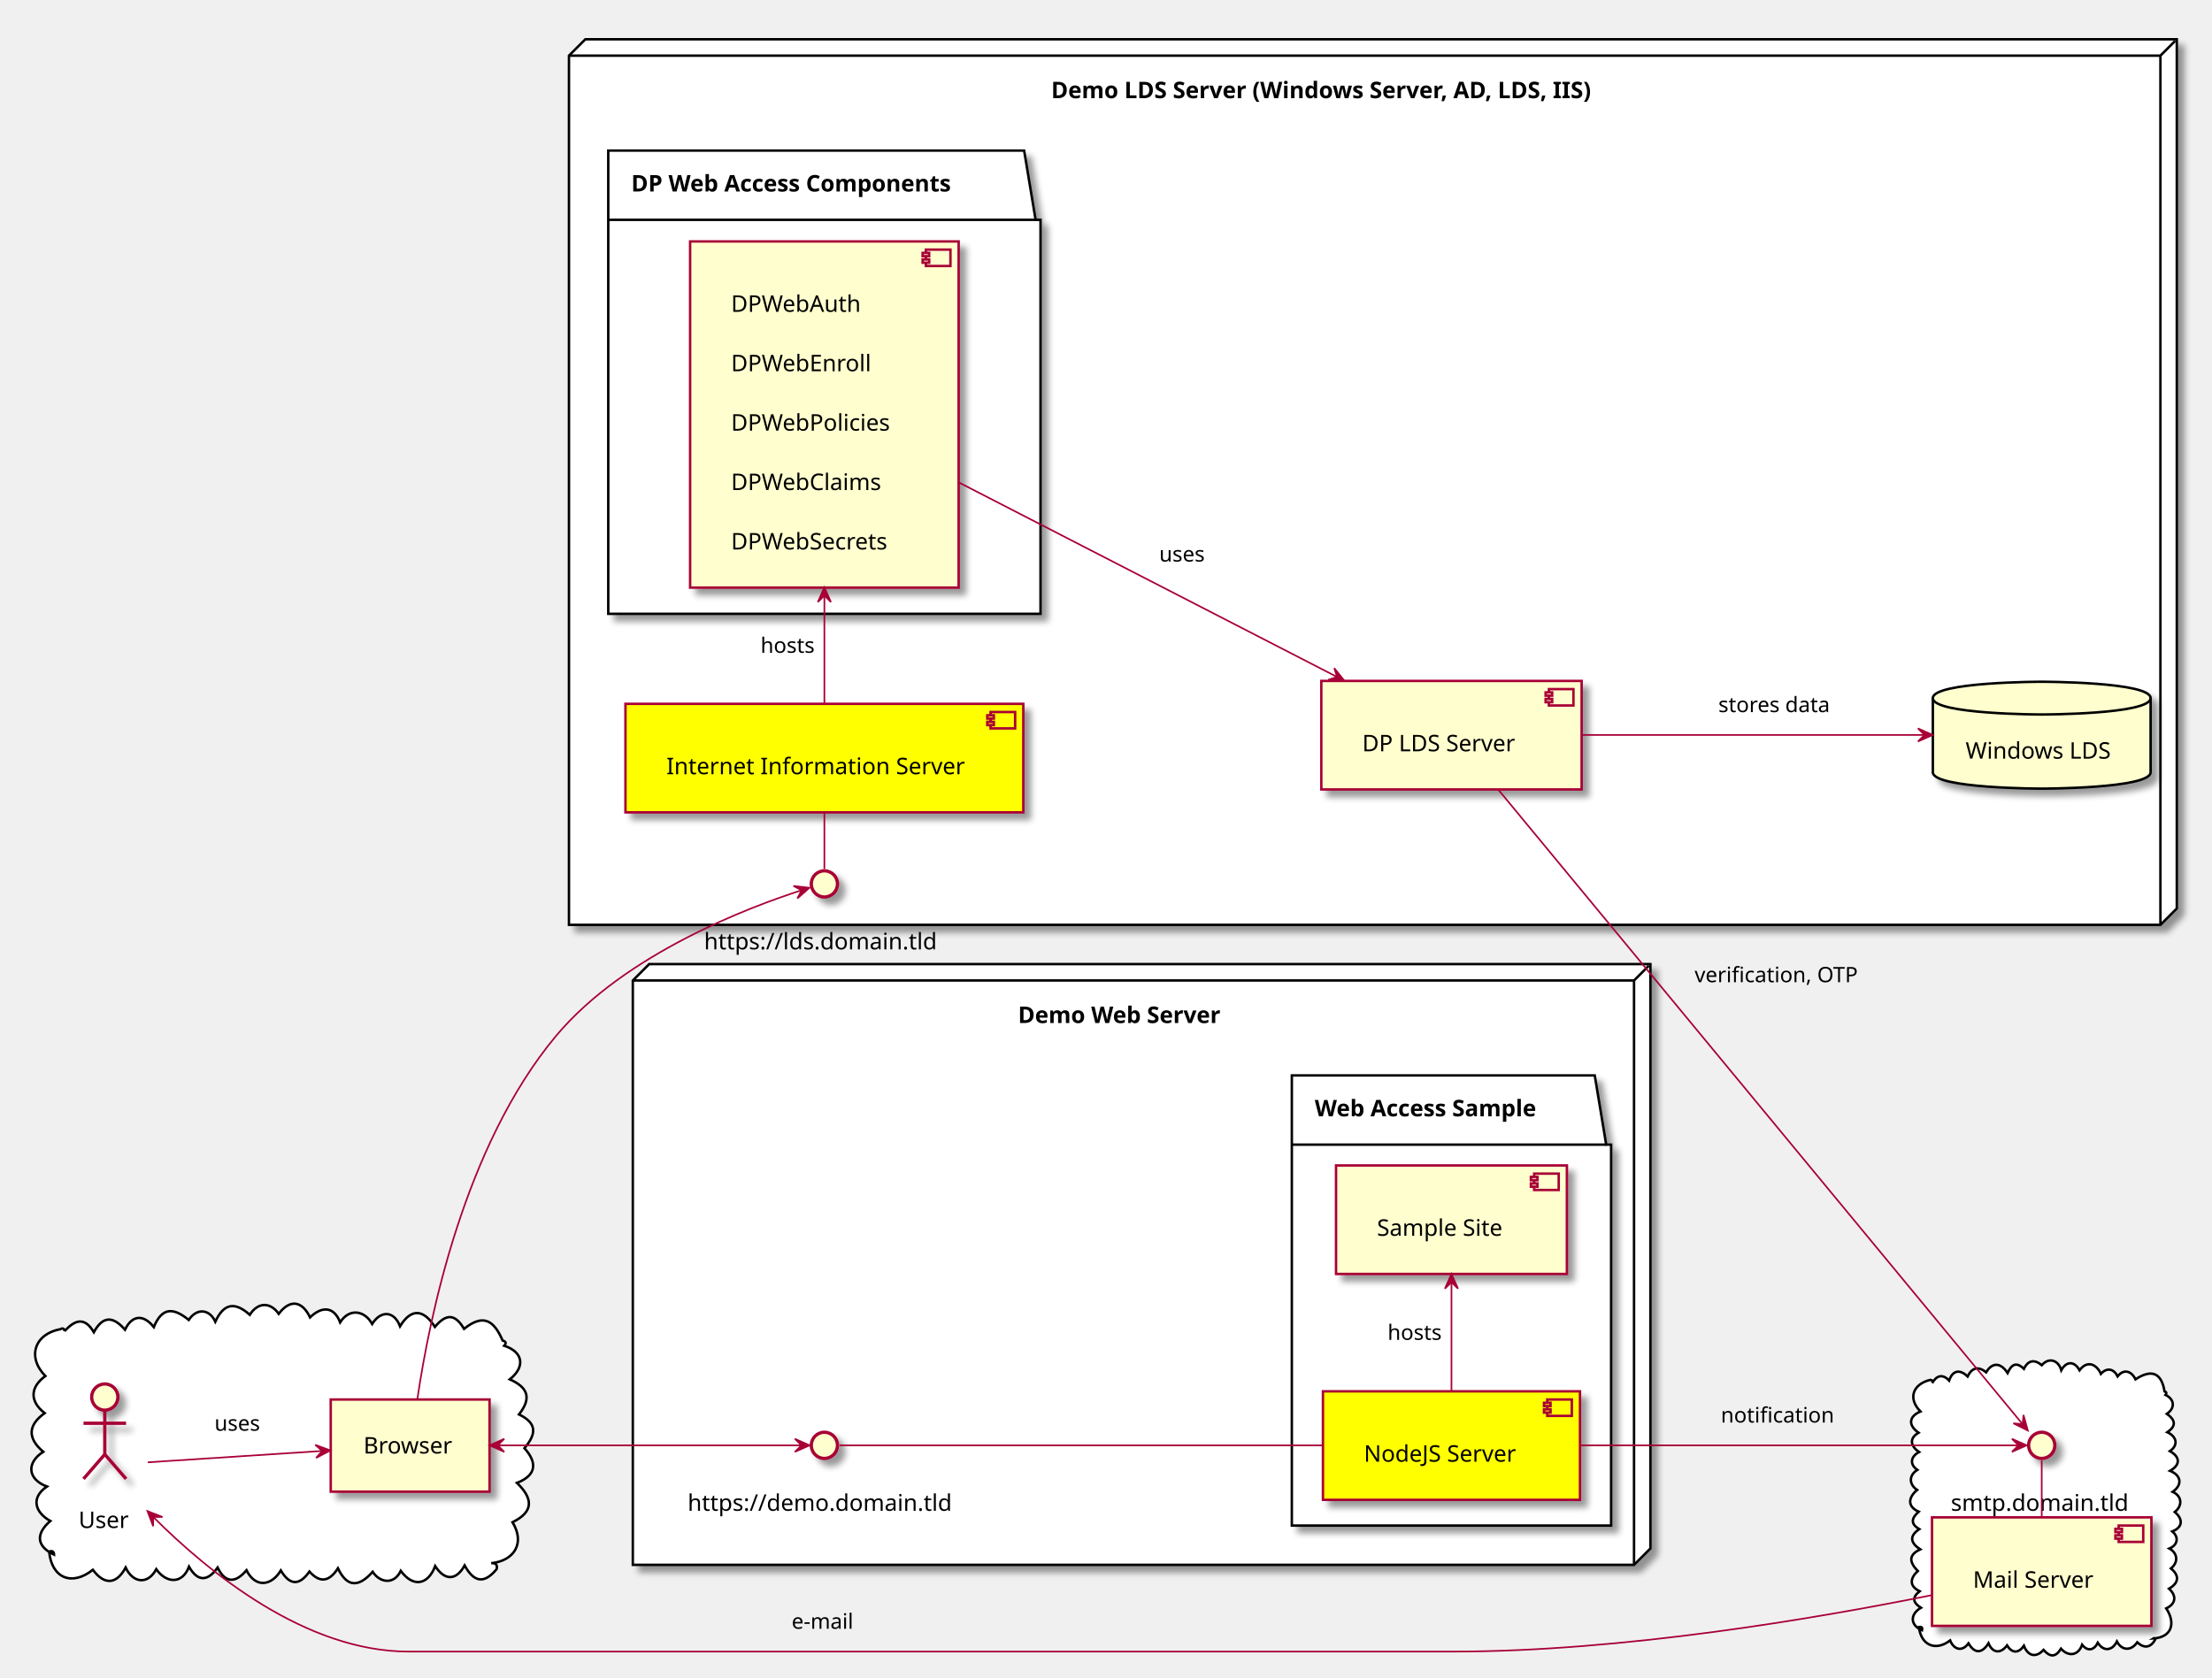
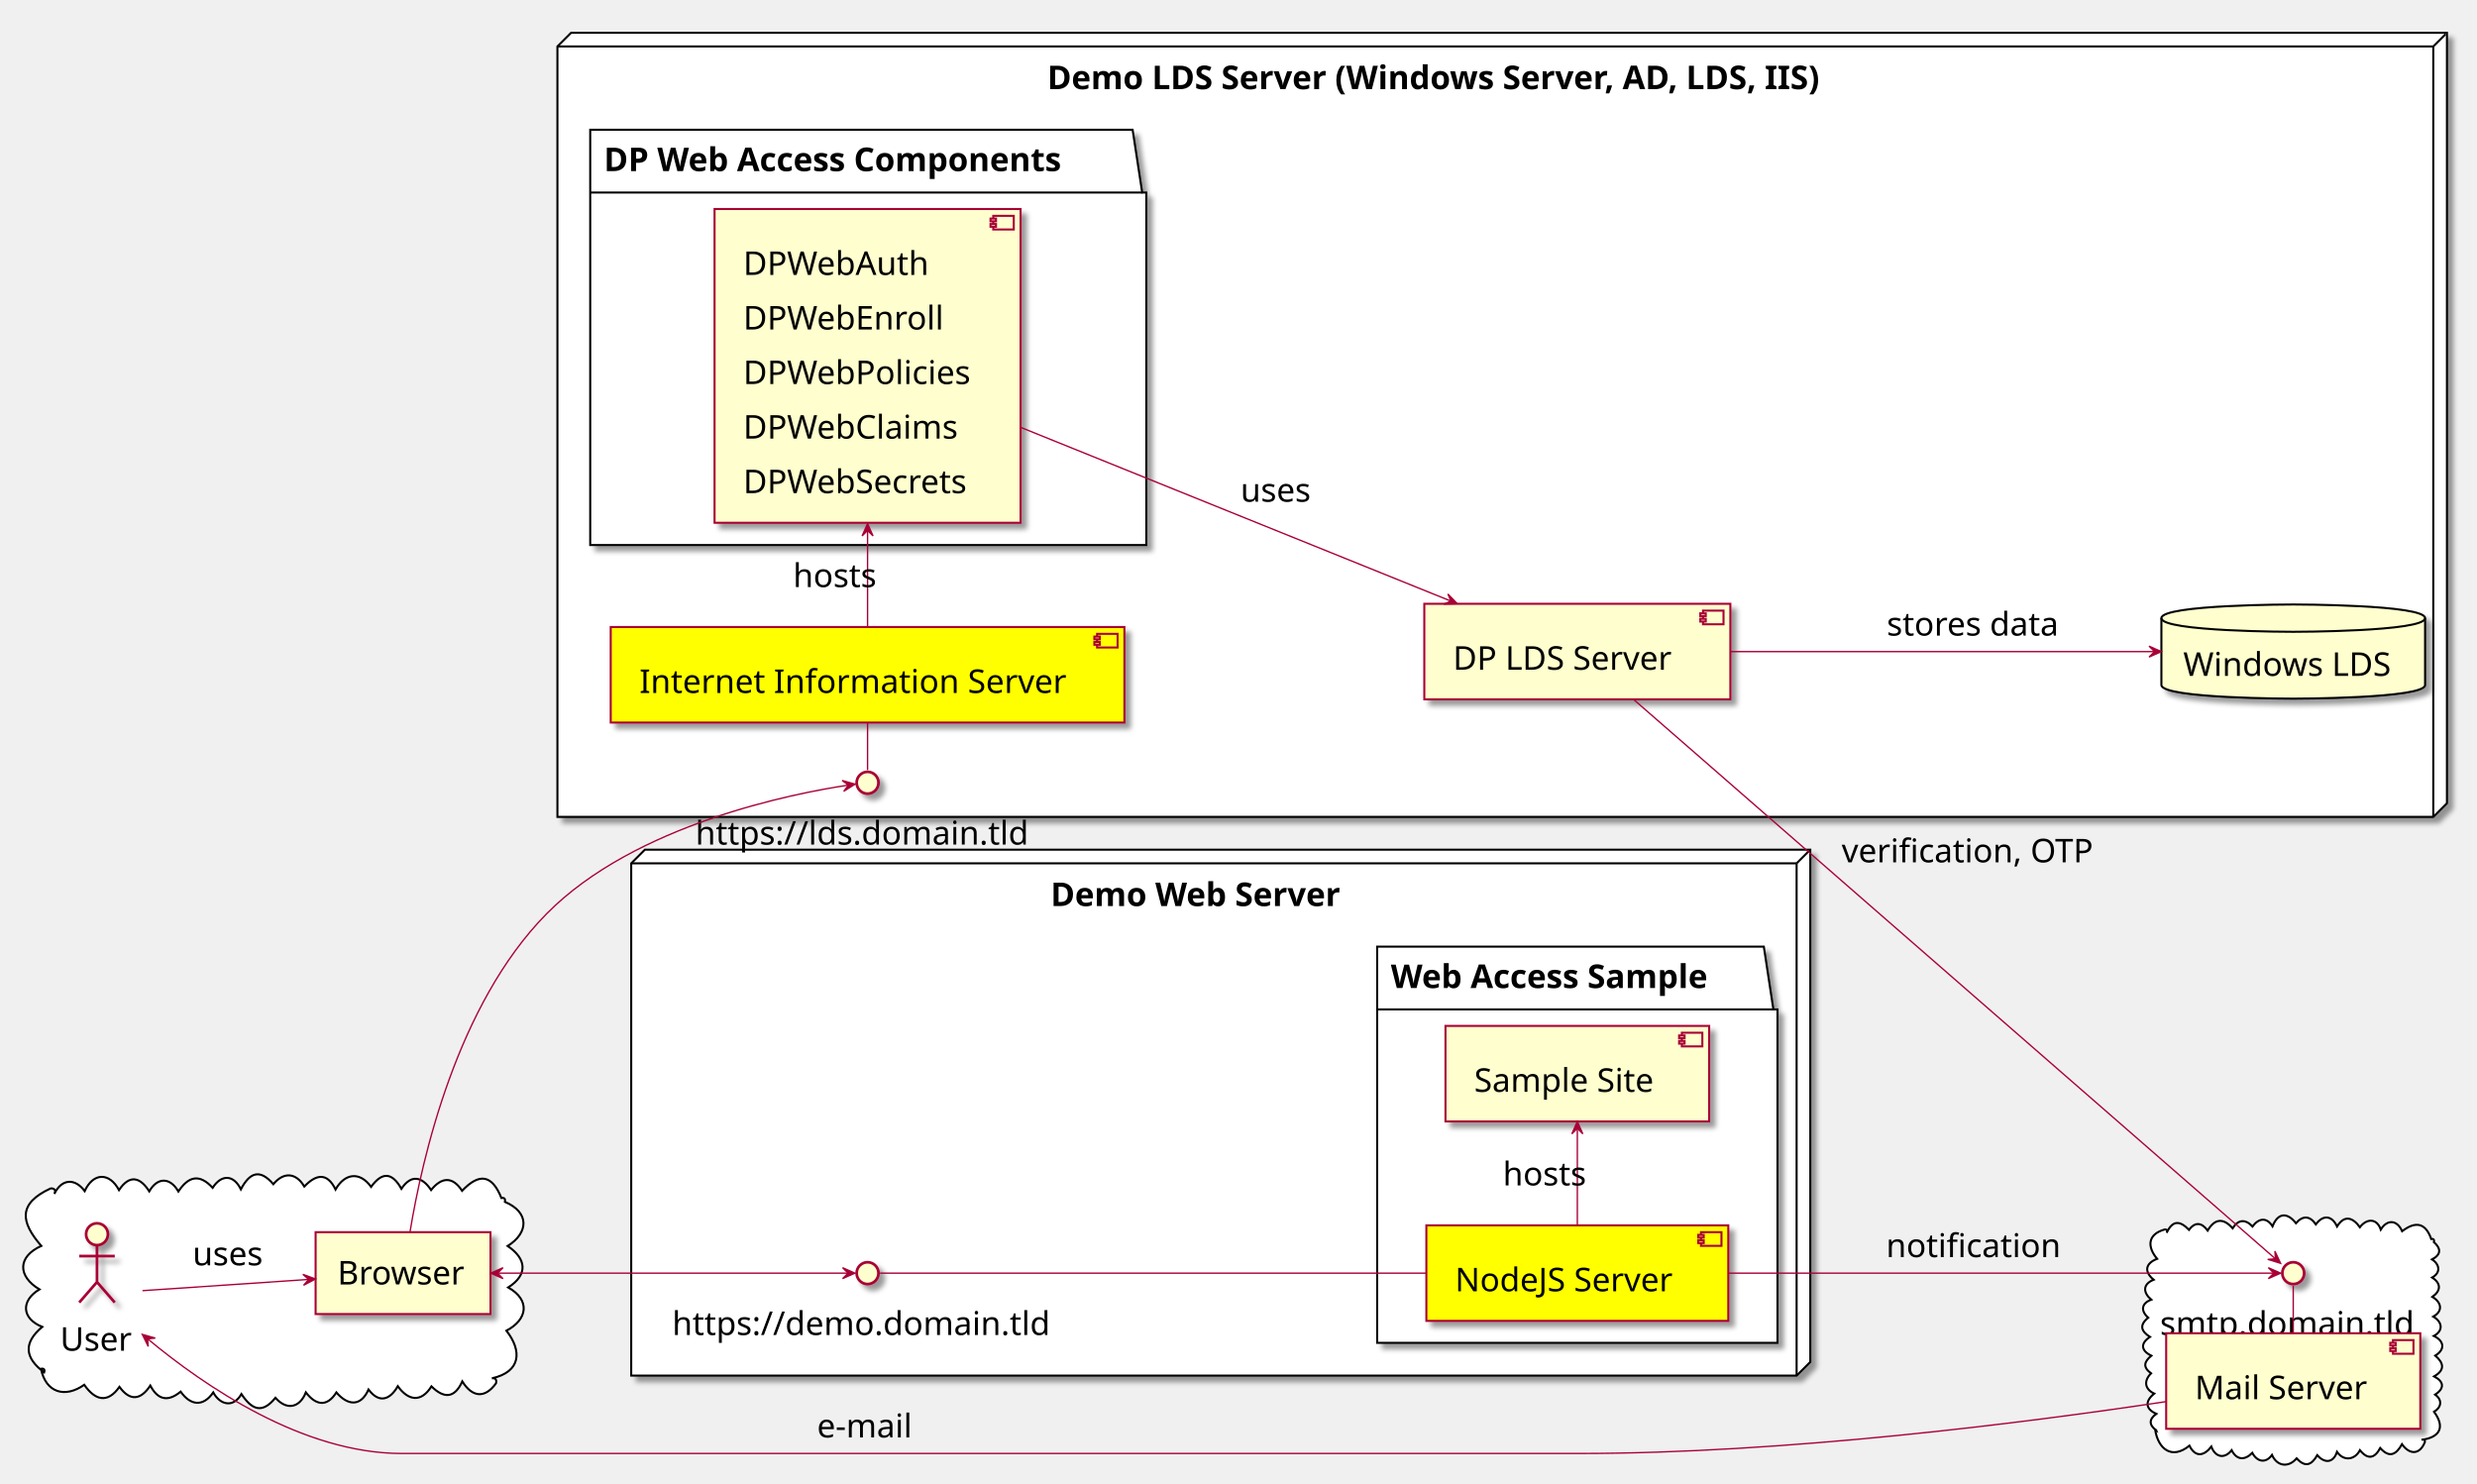
- <svg xmlns="http://www.w3.org/2000/svg" contentScriptType="application/ecmascript" contentStyleType="text/css" height="1025px" preserveAspectRatio="none" style="width:1351px;height:1025px;" version="1.1" viewBox="0 0 1351 1025" width="1351px" zoomAndPan="magnify">
+ <svg xmlns="http://www.w3.org/2000/svg" contentScriptType="application/ecmascript" contentStyleType="text/css" height="1086px" preserveAspectRatio="none" style="width:1813px;height:1086px;" version="1.1" viewBox="0 0 1813 1086" width="1813px" zoomAndPan="magnify">
  <defs>
-     <filter height="300%" id="fm0pg1icqfl4s" width="300%" x="-1" y="-1">
+     <filter height="300%" id="f1f13z0dp17g53" width="300%" x="-1" y="-1">
      <feGaussianBlur result="blurOut" stdDeviation="2.0" />
      <feColorMatrix in="blurOut" result="blurOut2" type="matrix" values="0 0 0 0 0 0 0 0 0 0 0 0 0 0 0 0 0 0 .4 0" />
      <feOffset dx="4.0" dy="4.0" in="blurOut2" result="blurOut3" />
      <feBlend in="SourceGraphic" in2="blurOut3" mode="normal" />
    </filter>
  </defs>
  <g>
-     <path d="M39.441,813.281 C45.685,806.327 51.641,804.255 57.312,813.898 C62.945,803.553 69.226,804.168 76.343,812.377 C80.816,803.004 87.87,803.074 93.922,810.748 C99.111,798.308 106.031,798.88 115.29,806.386 C119.999,799.203 127.804,799.405 131.501,807.462 C136.693,796.185 143.468,795.084 152.549,803.253 C157.362,795.65 164.901,795.1 170.229,802.651 C177.234,793.42 184.566,794.771 189.368,804.836 C196.125,798.238 203.756,797.589 207.741,807.856 C213.292,799.094 222.609,800.446 227.304,808.833 C232.487,800.533 240.648,800.633 244.323,810.265 C251.426,798.71 258.918,800.148 265.624,810.648 C272.41,802.537 277.821,802.391 283.426,811.845 C295.289,802.289 301.741,806.794 307,819 C309.02,819.473 309.358,820.628 307.971,822.151 C319.896,826.117 320.726,835.216 311.354,842.69 C322.544,847.647 324.804,854.162 316.971,864.108 C328.359,869.637 327.509,876.205 320.31,884.741 C328.345,893.657 327.637,901.325 315.742,905.946 C325.27,915.173 326.535,923.355 313.023,929.974 C320.879,942.798 314.041,953.57 300,955 C302.589,954.755 304.026,955.889 303.327,958.645 C295.501,968.075 289.338,966.452 283.779,956.374 C278.49,965.938 271.511,965.613 265.796,956.791 C261.316,968.461 252.274,969.904 244.778,959.688 C240.703,968.234 232.167,967.155 227.594,960.241 C219.6,969.33 212.244,970.462 206.397,958.118 C201.371,965.908 195.765,967.665 188.984,960.11 C182.799,968.888 177.01,968.625 171.51,959.444 C165.816,968.875 156.1,970.352 150.541,959.307 C144.074,966.982 137.737,967.625 132.904,957.673 C126.969,966.067 120.847,966.643 115.452,957.147 C111.11,968.353 101.278,967.012 95.444,958.675 C90.094,968.578 81.05,966.921 76.74,957.66 C71.067,968.127 63.759,968.486 56.717,959.035 C44.079,969.094 31.702,964.419 30,948 C31.627,947.061 33.073,947.955 33.033,949.81 C21.809,944.453 22.018,936.782 30.74,929.206 C21.585,924.14 18.389,915.128 28.682,908.16 C16.849,903.752 15.91,893.689 26.438,886.918 C16.762,878.759 16.907,870.754 27.288,863.317 C18.053,856.127 18.275,847.517 27.703,840.669 C16.253,828.927 21.192,814.902 37,812 C38.29,811.183 39.387,811.741 39.441,813.281 " fill="#FFFFFF" style="stroke: #000000; stroke-width: 1.5;" />
-     <polygon fill="#FFFFFF" filter="url(#fm0pg1icqfl4s)" points="347.5,34,357.5,24,1329.5,24,1329.5,555,1319.5,565,347.5,565,347.5,34" style="stroke: #000000; stroke-width: 1.5;" />
-     <line style="stroke: #000000; stroke-width: 1.5;" x1="1319.5" x2="1328.5" y1="34" y2="25" />
-     <line style="stroke: #000000; stroke-width: 1.5;" x1="347.5" x2="1319.5" y1="34" y2="34" />
-     <line style="stroke: #000000; stroke-width: 1.5;" x1="1319.5" x2="1319.5" y1="34" y2="565" />
-     <text fill="#000000" font-family="sans-serif" font-size="14" font-weight="bold" lengthAdjust="spacingAndGlyphs" textLength="385" x="642" y="59.995">Demo LDS Server (Windows Server, AD, LDS, IIS)</text>
-     <polygon fill="#FFFFFF" filter="url(#fm0pg1icqfl4s)" points="371.5,92,625.5,92,632.5,134.297,635.5,134.297,635.5,375,371.5,375,371.5,92" style="stroke: #000000; stroke-width: 1.5;" />
-     <line style="stroke: #000000; stroke-width: 1.5;" x1="371.5" x2="632.5" y1="134.297" y2="134.297" />
-     <text fill="#000000" font-family="sans-serif" font-size="14" font-weight="bold" lengthAdjust="spacingAndGlyphs" textLength="228" x="385.5" y="116.995">DP Web Access Components</text>
-     <polygon fill="#FFFFFF" filter="url(#fm0pg1icqfl4s)" points="386.5,599,396.5,589,1008,589,1008,946,998,956,386.5,956,386.5,599" style="stroke: #000000; stroke-width: 1.5;" />
-     <line style="stroke: #000000; stroke-width: 1.5;" x1="998" x2="1007" y1="599" y2="590" />
-     <line style="stroke: #000000; stroke-width: 1.5;" x1="386.5" x2="998" y1="599" y2="599" />
-     <line style="stroke: #000000; stroke-width: 1.5;" x1="998" x2="998" y1="599" y2="956" />
-     <text fill="#000000" font-family="sans-serif" font-size="14" font-weight="bold" lengthAdjust="spacingAndGlyphs" textLength="143" x="621.75" y="624.995">Demo Web Server</text>
-     <polygon fill="#FFFFFF" filter="url(#fm0pg1icqfl4s)" points="789,657,974,657,981,699.297,984,699.297,984,932,789,932,789,657" style="stroke: #000000; stroke-width: 1.5;" />
-     <line style="stroke: #000000; stroke-width: 1.5;" x1="789" x2="981" y1="699.297" y2="699.297" />
-     <text fill="#000000" font-family="sans-serif" font-size="14" font-weight="bold" lengthAdjust="spacingAndGlyphs" textLength="159" x="803" y="681.995">Web Access Sample</text>
-     <path d="M1180.102,844.985 C1182.73,840.298 1186.478,839.156 1190.445,843.441 C1192.634,837.002 1197.096,836.416 1201.727,840.923 C1204.354,835.528 1208.301,834.444 1213.023,838.388 C1217.154,831.557 1222.426,832.951 1226.145,838.814 C1228.494,833.71 1231.305,831.654 1236.133,836.266 C1238.686,830.871 1242.627,830.367 1247.034,834.036 C1251.551,828.85 1257.31,831.127 1258.95,837.107 C1262.113,831.401 1266.96,831.43 1270.095,837.134 C1274.804,830.801 1280.492,833.403 1283.149,839.32 C1286.811,835.263 1291.005,836.192 1293.364,840.847 C1297.322,835.903 1301.949,837.794 1304.256,842.677 C1313.661,836.536 1320.032,838.121 1322,850 C1323.309,850.451 1323.354,851.162 1322.61,852.185 C1328.207,854.893 1328.572,860.272 1323.435,863.746 C1328.542,867.431 1329.494,871.026 1323.702,874.97 C1329.074,877.451 1330.947,882.556 1325.277,886.54 C1331.647,890.093 1331.778,894.903 1325.386,898.571 C1332.209,901.346 1333.125,907.032 1326.982,911.417 C1332.835,914.085 1333.038,919.939 1328.27,923.719 C1333.207,927.863 1333.474,932.957 1326.739,935.596 C1331.062,939.16 1329.906,944.045 1324.96,946.029 C1330.184,949.035 1330.522,954.456 1325.901,958.221 C1331.403,962.669 1330.629,967.201 1324.742,970.58 C1329.525,974.92 1328.996,979.811 1323.027,982.62 C1328.72,991.082 1327.016,1000.272 1315,1001 C1315.685,1000.525 1316.255,1000.735 1316.367,1001.589 C1313.529,1006.726 1309.59,1007.233 1305.328,1003.33 C1301.736,1008.569 1296.077,1008.69 1292.922,1002.843 C1290.146,1008.518 1284.78,1009.182 1281.248,1003.629 C1278.971,1008.206 1275.061,1009.101 1271.681,1004.822 C1269.354,1011.5 1263.299,1012.322 1258.774,1007.232 C1255.419,1012.624 1252.159,1012.513 1248.116,1007.971 C1243.381,1013.118 1238.514,1011.643 1236.134,1005.477 C1232.754,1010.176 1228.949,1010.145 1225.791,1005.237 C1221.926,1010.465 1217.031,1010.037 1214.496,1003.913 C1210.647,1010.057 1206.197,1010.629 1202.282,1003.976 C1198.334,1009.4 1193.256,1007.749 1191.07,1002.179 C1182.094,1009.058 1173.267,1005.093 1172,994 C1173.712,993.67 1174.289,994.294 1173.889,995.979 C1166.408,992.829 1166.582,986.068 1173.223,982.234 C1168.354,979.105 1167.606,976.023 1172.427,972.13 C1165.748,968.884 1166.705,964.022 1171.329,959.772 C1166.468,954.781 1165.073,950.152 1172.805,946.568 C1167.008,942.721 1165.732,938.593 1172.237,934.182 C1166.436,930.814 1167.674,927.251 1171.869,923.538 C1164.365,920.198 1165.813,914.489 1170.92,910.248 C1165.841,906.864 1165.746,901.283 1171.04,898 C1165.961,894.439 1167.123,889.697 1172.088,887.101 C1167.259,883.752 1165.511,878.934 1171.779,875.295 C1165.508,870.897 1165.523,865.485 1172.949,862.322 C1164.839,854.106 1168.613,845.423 1179,843 C1180.219,843.2 1180.643,843.808 1180.102,844.985 " fill="#FFFFFF" style="stroke: #000000; stroke-width: 1.5;" />
-     <ellipse cx="64" cy="853.5" fill="#FEFECE" filter="url(#fm0pg1icqfl4s)" rx="8" ry="8" style="stroke: #A80036; stroke-width: 2.0;" />
-     <path d="M64,861.5 L64,888.5 M51,869.5 L77,869.5 M64,888.5 L51,903.5 M64,888.5 L77,903.5 " fill="none" filter="url(#fm0pg1icqfl4s)" style="stroke: #A80036; stroke-width: 2.0;" />
-     <text fill="#000000" font-family="sans-serif" font-size="14" lengthAdjust="spacingAndGlyphs" textLength="32" x="48" y="933.495">User</text>
-     <rect fill="#FEFECE" filter="url(#fm0pg1icqfl4s)" height="56.297" style="stroke: #A80036; stroke-width: 1.5;" width="97" x="202" y="855" />
-     <text fill="#000000" font-family="sans-serif" font-size="14" lengthAdjust="spacingAndGlyphs" textLength="57" x="222" y="887.995">Browser</text>
-     <ellipse cx="503.5" cy="540" fill="#FEFECE" filter="url(#fm0pg1icqfl4s)" rx="8" ry="8" style="stroke: #A80036; stroke-width: 2.0;" />
-     <text fill="#000000" font-family="sans-serif" font-size="14" lengthAdjust="spacingAndGlyphs" textLength="147" x="430" y="579.995">https://lds.domain.tld</text>
-     <rect fill="#FFFF00" filter="url(#fm0pg1icqfl4s)" height="66.297" style="stroke: #A80036; stroke-width: 1.5;" width="243" x="382" y="430" />
-     <rect fill="#FFFF00" height="10" style="stroke: #A80036; stroke-width: 1.5;" width="15" x="605" y="435" />
-     <rect fill="#FFFF00" height="2" style="stroke: #A80036; stroke-width: 1.5;" width="4" x="603" y="437" />
-     <rect fill="#FFFF00" height="2" style="stroke: #A80036; stroke-width: 1.5;" width="4" x="603" y="441" />
-     <text fill="#000000" font-family="sans-serif" font-size="14" lengthAdjust="spacingAndGlyphs" textLength="183" x="407" y="472.995">Internet Information Server</text>
-     <rect fill="#FEFECE" filter="url(#fm0pg1icqfl4s)" height="66.297" style="stroke: #A80036; stroke-width: 1.5;" width="159" x="807" y="416" />
-     <rect fill="#FEFECE" height="10" style="stroke: #A80036; stroke-width: 1.5;" width="15" x="946" y="421" />
-     <rect fill="#FEFECE" height="2" style="stroke: #A80036; stroke-width: 1.5;" width="4" x="944" y="423" />
-     <rect fill="#FEFECE" height="2" style="stroke: #A80036; stroke-width: 1.5;" width="4" x="944" y="427" />
-     <text fill="#000000" font-family="sans-serif" font-size="14" lengthAdjust="spacingAndGlyphs" textLength="99" x="832" y="458.995">DP LDS Server</text>
-     <path d="M1180.5,426.5 C1180.5,416.5 1247,416.5 1247,416.5 C1247,416.5 1313.5,416.5 1313.5,426.5 L1313.5,471.797 C1313.5,481.797 1247,481.797 1247,481.797 C1247,481.797 1180.5,481.797 1180.5,471.797 L1180.5,426.5 " fill="#FEFECE" filter="url(#fm0pg1icqfl4s)" style="stroke: #000000; stroke-width: 1.5;" />
-     <path d="M1180.5,426.5 C1180.5,436.5 1247,436.5 1247,436.5 C1247,436.5 1313.5,436.5 1313.5,426.5 " fill="none" style="stroke: #000000; stroke-width: 1.5;" />
-     <text fill="#000000" font-family="sans-serif" font-size="14" lengthAdjust="spacingAndGlyphs" textLength="93" x="1200.5" y="463.495">Windows LDS</text>
-     <rect fill="#FEFECE" filter="url(#fm0pg1icqfl4s)" height="211.484" style="stroke: #A80036; stroke-width: 1.5;" width="164" x="421.5" y="147.5" />
-     <rect fill="#FEFECE" height="10" style="stroke: #A80036; stroke-width: 1.5;" width="15" x="565.5" y="152.5" />
-     <rect fill="#FEFECE" height="2" style="stroke: #A80036; stroke-width: 1.5;" width="4" x="563.5" y="154.5" />
-     <rect fill="#FEFECE" height="2" style="stroke: #A80036; stroke-width: 1.5;" width="4" x="563.5" y="158.5" />
-     <text fill="#000000" font-family="sans-serif" font-size="14" lengthAdjust="spacingAndGlyphs" textLength="83" x="446.5" y="190.495">DPWebAuth</text>
-     <text fill="#000000" font-family="sans-serif" font-size="14" lengthAdjust="spacingAndGlyphs" textLength="89" x="446.5" y="226.792">DPWebEnroll</text>
-     <text fill="#000000" font-family="sans-serif" font-size="14" lengthAdjust="spacingAndGlyphs" textLength="103" x="446.5" y="263.089">DPWebPolicies</text>
-     <text fill="#000000" font-family="sans-serif" font-size="14" lengthAdjust="spacingAndGlyphs" textLength="96" x="446.5" y="299.386">DPWebClaims</text>
-     <text fill="#000000" font-family="sans-serif" font-size="14" lengthAdjust="spacingAndGlyphs" textLength="104" x="446.5" y="335.683">DPWebSecrets</text>
-     <ellipse cx="503.5" cy="883" fill="#FEFECE" filter="url(#fm0pg1icqfl4s)" rx="8" ry="8" style="stroke: #A80036; stroke-width: 2.0;" />
-     <text fill="#000000" font-family="sans-serif" font-size="14" lengthAdjust="spacingAndGlyphs" textLength="167" x="420" y="922.995">https://demo.domain.tld</text>
-     <rect fill="#FEFECE" filter="url(#fm0pg1icqfl4s)" height="66.297" style="stroke: #A80036; stroke-width: 1.5;" width="141" x="816" y="712" />
-     <rect fill="#FEFECE" height="10" style="stroke: #A80036; stroke-width: 1.5;" width="15" x="937" y="717" />
-     <rect fill="#FEFECE" height="2" style="stroke: #A80036; stroke-width: 1.5;" width="4" x="935" y="719" />
-     <rect fill="#FEFECE" height="2" style="stroke: #A80036; stroke-width: 1.5;" width="4" x="935" y="723" />
-     <text fill="#000000" font-family="sans-serif" font-size="14" lengthAdjust="spacingAndGlyphs" textLength="81" x="841" y="754.995">Sample Site</text>
-     <rect fill="#FFFF00" filter="url(#fm0pg1icqfl4s)" height="66.297" style="stroke: #A80036; stroke-width: 1.5;" width="157" x="808" y="850" />
-     <rect fill="#FFFF00" height="10" style="stroke: #A80036; stroke-width: 1.5;" width="15" x="945" y="855" />
-     <rect fill="#FFFF00" height="2" style="stroke: #A80036; stroke-width: 1.5;" width="4" x="943" y="857" />
-     <rect fill="#FFFF00" height="2" style="stroke: #A80036; stroke-width: 1.5;" width="4" x="943" y="861" />
-     <text fill="#000000" font-family="sans-serif" font-size="14" lengthAdjust="spacingAndGlyphs" textLength="97" x="833" y="892.995">NodeJS Server</text>
-     <ellipse cx="1247" cy="883" fill="#FEFECE" filter="url(#fm0pg1icqfl4s)" rx="8" ry="8" style="stroke: #A80036; stroke-width: 2.0;" />
-     <text fill="#000000" font-family="sans-serif" font-size="14" lengthAdjust="spacingAndGlyphs" textLength="111" x="1191.5" y="922.995">smtp.domain.tld</text>
-     <rect fill="#FEFECE" filter="url(#fm0pg1icqfl4s)" height="66.297" style="stroke: #A80036; stroke-width: 1.5;" width="134" x="1180" y="927" />
-     <rect fill="#FEFECE" height="10" style="stroke: #A80036; stroke-width: 1.5;" width="15" x="1294" y="932" />
-     <rect fill="#FEFECE" height="2" style="stroke: #A80036; stroke-width: 1.5;" width="4" x="1292" y="934" />
-     <rect fill="#FEFECE" height="2" style="stroke: #A80036; stroke-width: 1.5;" width="4" x="1292" y="938" />
-     <text fill="#000000" font-family="sans-serif" font-size="14" lengthAdjust="spacingAndGlyphs" textLength="74" x="1205" y="969.995">Mail Server</text>
-     <path d="M90.267,893.357 C117.546,891.582 161.779,888.705 196.71,886.433 " fill="none" id="User-Browser" style="stroke: #A80036; stroke-width: 1.0;" />
-     <polygon fill="#A80036" points="201.794,886.103,192.554,882.695,196.804,886.427,193.072,890.678,201.794,886.103" style="stroke: #A80036; stroke-width: 1.0;" />
-     <text fill="#000000" font-family="sans-serif" font-size="13" lengthAdjust="spacingAndGlyphs" textLength="30" x="131" y="874.067">uses</text>
-     <path d="M503.5,530.977 C503.5,519.382 503.5,507.787 503.5,496.192 " fill="none" id="lds-IIS" style="stroke: #A80036; stroke-width: 1.0;" />
-     <path d="M503.5,429.725 C503.5,411.585 503.5,387.975 503.5,363.949 " fill="none" id="IIS-WAC" style="stroke: #A80036; stroke-width: 1.0;" />
-     <polygon fill="#A80036" points="503.5,358.817,499.5,367.817,503.5,363.817,507.5,367.817,503.5,358.817" style="stroke: #A80036; stroke-width: 1.0;" />
-     <text fill="#000000" font-family="sans-serif" font-size="13" lengthAdjust="spacingAndGlyphs" textLength="35" x="464.5" y="398.817">hosts</text>
-     <path d="M585.767,294.807 C654.382,330.105 751.555,380.094 816.46,413.483 " fill="none" id="WAC-DPHost" style="stroke: #A80036; stroke-width: 1.0;" />
-     <polygon fill="#A80036" points="821.076,415.858,814.903,408.184,816.63,413.571,811.243,415.298,821.076,415.858" style="stroke: #A80036; stroke-width: 1.0;" />
-     <text fill="#000000" font-family="sans-serif" font-size="13" lengthAdjust="spacingAndGlyphs" textLength="30" x="708" y="343.067">uses</text>
-     <path d="M966.174,449 C1028.62,449 1115.15,449 1175.39,449 " fill="none" id="DPHost-LDS" style="stroke: #A80036; stroke-width: 1.0;" />
-     <polygon fill="#A80036" points="1180.41,449,1171.41,445,1175.41,449,1171.41,453,1180.41,449" style="stroke: #A80036; stroke-width: 1.0;" />
-     <text fill="#000000" font-family="sans-serif" font-size="13" lengthAdjust="spacingAndGlyphs" textLength="73" x="1049.5" y="435.067">stores data</text>
-     <path d="M254.92,854.708 C262.258,804.769 283.636,699.949 339.5,633 C381.727,582.394 459.002,553.694 489.565,543.88 " fill="none" id="Browser-lds" style="stroke: #A80036; stroke-width: 1.0;" />
-     <polygon fill="#A80036" points="494.385,542.366,484.6,541.247,489.615,543.865,486.998,548.88,494.385,542.366" style="stroke: #A80036; stroke-width: 1.0;" />
-     <path d="M512.812,883 C550.791,883 710.158,883 807.78,883 " fill="none" id="demo-DemoServer" style="stroke: #A80036; stroke-width: 1.0;" />
-     <path d="M886.5,849.946 C886.5,829.951 886.5,804.37 886.5,783.47 " fill="none" id="DemoServer-Sample" style="stroke: #A80036; stroke-width: 1.0;" />
-     <polygon fill="#A80036" points="886.5,778.263,882.5,787.263,886.5,783.263,890.5,787.263,886.5,778.263" style="stroke: #A80036; stroke-width: 1.0;" />
-     <text fill="#000000" font-family="sans-serif" font-size="13" lengthAdjust="spacingAndGlyphs" textLength="35" x="847.5" y="818.567">hosts</text>
-     <path d="M304.181,883 C363.19,883 455.038,883 489.152,883 " fill="none" id="Browser-demo" style="stroke: #A80036; stroke-width: 1.0;" />
-     <polygon fill="#A80036" points="494.476,883,485.476,879,489.476,883,485.476,887,494.476,883" style="stroke: #A80036; stroke-width: 1.0;" />
-     <polygon fill="#A80036" points="299.006,883,308.006,887,304.006,883,308.006,879,299.006,883" style="stroke: #A80036; stroke-width: 1.0;" />
-     <path d="M1247,892.263 C1247,903.813 1247,915.364 1247,926.914 " fill="none" id="smtp-Mail Server" style="stroke: #A80036; stroke-width: 1.0;" />
-     <path d="M915.036,482.335 C988.529,571.306 1187.01,811.584 1235.3,870.047 " fill="none" id="DPHost-smtp" style="stroke: #A80036; stroke-width: 1.0;" />
-     <polygon fill="#A80036" points="1238.51,873.938,1235.865,864.451,1235.327,870.082,1229.696,869.544,1238.51,873.938" style="stroke: #A80036; stroke-width: 1.0;" />
-     <text fill="#000000" font-family="sans-serif" font-size="13" lengthAdjust="spacingAndGlyphs" textLength="102" x="1035" y="600.067">verification, OTP</text>
-     <path d="M965.289,883 C1053.19,883 1189.62,883 1232.58,883 " fill="none" id="DemoServer-smtp" style="stroke: #A80036; stroke-width: 1.0;" />
-     <polygon fill="#A80036" points="1237.79,883,1228.79,879,1232.79,883,1228.79,887,1237.79,883" style="stroke: #A80036; stroke-width: 1.0;" />
-     <text fill="#000000" font-family="sans-serif" font-size="13" lengthAdjust="spacingAndGlyphs" textLength="70" x="1051" y="869.067">notification</text>
-     <path d="M1179.97,974.503 C1108.32,988.952 990.365,1009 887.5,1009 C249.5,1009 249.5,1009 249.5,1009 C186.651,1009 127.323,960.535 93.643,926.805 " fill="none" id="Mail Server-User" style="stroke: #A80036; stroke-width: 1.0;" />
-     <polygon fill="#A80036" points="90.065,923.18,93.541,932.395,93.578,926.739,99.234,926.775,90.065,923.18" style="stroke: #A80036; stroke-width: 1.0;" />
-     <text fill="#000000" font-family="sans-serif" font-size="13" lengthAdjust="spacingAndGlyphs" textLength="40" x="483.5" y="995.067">e-mail</text>
+     <path d="M39.78,873.972 C45.037,862.939 54.798,862.207 61.979,871.913 C68.248,858.311 80.066,858.041 87.106,871.189 C94.749,859.689 102.525,861.547 109.248,872.112 C115.346,861.55 124.56,861.813 130.567,872.205 C137.945,861.076 145.957,858.997 155.645,869.531 C162.035,859.558 171.036,859.763 176.297,870.648 C182.587,858.615 189.995,855.151 200.058,866.874 C207.613,857.757 216.651,858.309 222.731,868.598 C231.069,859.853 239.302,857.785 245.595,870.752 C252.271,858.952 263.22,857.248 271.62,868.833 C279.824,857.515 287.082,858.255 293.792,870.254 C301.069,859.268 309.122,861.485 315.533,871.165 C323.079,861.704 331.176,860.899 338.222,871.724 C350.727,858.548 360.075,859.738 367,877 C369.395,876.586 369.89,877.762 369.595,879.822 C387.637,887.5 387.016,902.397 371.584,912.136 C385.145,921.317 386.856,932.918 371.983,942.472 C388.52,951.823 385.976,966.09 370.672,974.122 C382.218,988.933 381.426,1004.278 360,1009 C362.8,1008.492 363.69,1010.29 363.04,1012.653 C354.634,1024.226 345.474,1022.65 338.377,1011.247 C332.676,1023.769 324.962,1023.925 315.791,1014.88 C308.13,1027.102 298.717,1025.25 291.167,1014.759 C285.533,1024.579 277.684,1027.712 269.733,1017.201 C263.846,1030.384 254.114,1028.609 246.216,1019.304 C239.089,1030.515 230.966,1028.523 223.869,1019.271 C219.347,1030.692 209.836,1032.616 201.608,1023.238 C191.573,1035.514 184.177,1031.67 176.716,1020.505 C170.63,1030.972 161.033,1028.409 156.08,1019.309 C148.54,1030.284 139.255,1028.734 132.212,1018.743 C122.98,1026.384 115.598,1024.892 110.019,1014.298 C103.064,1024.819 95.269,1026.054 87.435,1015.229 C78.457,1027.986 69.247,1024.704 61.663,1013.717 C47.865,1023.532 33.575,1019.811 30,1002 C32.099,1001.532 33.027,1002.612 32.315,1004.624 C18.062,994.023 16.913,983.122 30.911,971.329 C15.75,965.252 15.147,952.088 28.881,943.874 C13.042,934.427 12.551,920.083 30.219,912.044 C15.099,894.618 12.94,881.107 37,870 C39.816,869.716 41.149,871.327 39.78,873.972 " fill="#FFFFFF" style="stroke: #000000; stroke-width: 1.5;" />
+     <polygon fill="#FFFFFF" filter="url(#f1f13z0dp17g53)" points="408,34,418,24,1791,24,1791,588,1781,598,408,598,408,34" style="stroke: #000000; stroke-width: 1.5;" />
+     <line style="stroke: #000000; stroke-width: 1.5;" x1="1781" x2="1790" y1="34" y2="25" />
+     <line style="stroke: #000000; stroke-width: 1.5;" x1="408" x2="1781" y1="34" y2="34" />
+     <line style="stroke: #000000; stroke-width: 1.5;" x1="1781" x2="1781" y1="34" y2="598" />
+     <text fill="#000000" font-family="sans-serif" font-size="24" font-weight="bold" lengthAdjust="spacingAndGlyphs" textLength="658" x="766.5" y="65.277">Demo LDS Server (Windows Server, AD, LDS, IIS)</text>
+     <polygon fill="#FFFFFF" filter="url(#f1f13z0dp17g53)" points="432,95,829,95,836,140.938,839,140.938,839,399,432,399,432,95" style="stroke: #000000; stroke-width: 1.5;" />
+     <line style="stroke: #000000; stroke-width: 1.5;" x1="432" x2="836" y1="140.938" y2="140.938" />
+     <text fill="#000000" font-family="sans-serif" font-size="24" font-weight="bold" lengthAdjust="spacingAndGlyphs" textLength="379" x="442" y="125.277">DP Web Access Components</text>
+     <polygon fill="#FFFFFF" filter="url(#f1f13z0dp17g53)" points="462,632,472,622,1325,622,1325,997,1315,1007,462,1007,462,632" style="stroke: #000000; stroke-width: 1.5;" />
+     <line style="stroke: #000000; stroke-width: 1.5;" x1="1315" x2="1324" y1="632" y2="623" />
+     <line style="stroke: #000000; stroke-width: 1.5;" x1="462" x2="1315" y1="632" y2="632" />
+     <line style="stroke: #000000; stroke-width: 1.5;" x1="1315" x2="1315" y1="632" y2="1007" />
+     <text fill="#000000" font-family="sans-serif" font-size="24" font-weight="bold" lengthAdjust="spacingAndGlyphs" textLength="241" x="769" y="663.277">Demo Web Server</text>
+     <polygon fill="#FFFFFF" filter="url(#f1f13z0dp17g53)" points="1008,693,1291,693,1298,738.938,1301,738.938,1301,983,1008,983,1008,693" style="stroke: #000000; stroke-width: 1.5;" />
+     <line style="stroke: #000000; stroke-width: 1.5;" x1="1008" x2="1298" y1="738.938" y2="738.938" />
+     <text fill="#000000" font-family="sans-serif" font-size="24" font-weight="bold" lengthAdjust="spacingAndGlyphs" textLength="265" x="1018" y="723.277">Web Access Sample</text>
+     <path d="M1585.848,902.468 C1590.311,892.99 1595.608,893.546 1602.219,900.301 C1606.862,894.032 1611.669,895.128 1615.862,900.814 C1621.072,891.924 1627.401,891.459 1634.113,899.161 C1638.239,892.608 1643.453,892.27 1648.678,897.839 C1653.071,891.917 1658.826,890.62 1663.336,897.707 C1667.318,887.653 1674.11,887.309 1680.486,895.452 C1685.531,889.626 1690.68,889.957 1695.036,896.279 C1700.417,889.056 1706.732,889.687 1710.589,897.822 C1716.1,888.898 1722.313,891.459 1727.287,898.388 C1731.958,892.116 1739.604,891.362 1742.569,900.121 C1747.333,892.258 1754.654,893.059 1758.199,901.304 C1767.726,894.008 1775.201,894.746 1779.5,907 C1781.154,906.573 1781.943,907.77 1781.417,909.223 C1786.797,914.052 1786.815,918.379 1780.099,921.957 C1785.576,925.481 1786.714,931.622 1780.163,935.204 C1786.875,939.551 1786.621,944.881 1780.316,949.369 C1786.632,953.043 1788.643,959.488 1780.983,963.809 C1787.289,967.473 1788.865,973.892 1781.417,977.978 C1788.816,981.506 1790.029,987.763 1782.455,992.37 C1788.73,997.77 1789.701,1002.952 1781.614,1007.557 C1788.851,1011.452 1789.426,1016.256 1782.333,1020.922 C1787.866,1024.817 1786.926,1030.265 1781.556,1033.486 C1789.879,1044.792 1785.815,1052.247 1772.5,1054 C1773.862,1053.389 1774.881,1053.9 1774.931,1055.466 C1771.193,1065.129 1763.687,1065.13 1758.11,1057.226 C1753.921,1064.68 1749.018,1067.707 1742.173,1060.023 C1738.01,1067.733 1733.055,1068.667 1727.318,1061.606 C1723.508,1068.883 1715.401,1069.799 1710.541,1062.845 C1707.759,1071.269 1701.265,1071.204 1696.093,1065.247 C1691.934,1072.444 1687.326,1074.532 1680.997,1067.558 C1675.11,1074.491 1666.715,1073.595 1662.953,1065.076 C1658.191,1071.666 1651.936,1069.93 1648.531,1063.565 C1643.08,1069.082 1637.216,1069.046 1633.419,1061.631 C1628.057,1068.391 1621.34,1066.628 1618.553,1058.975 C1613.42,1065.689 1606.982,1067.281 1602.516,1058.295 C1589.439,1068.888 1579.711,1060.474 1577.5,1047 C1577.82,1046.588 1578.2,1046.71 1578.349,1047.167 C1572.873,1043.194 1572.729,1038.994 1578.289,1034.967 C1569.846,1031.276 1570.169,1025.424 1576.763,1020.181 C1569.618,1016.817 1569.034,1010.674 1574.44,1005.345 C1568.204,1000.728 1569.34,996.859 1574.633,992.414 C1567.038,988.753 1566.427,983.407 1573.647,978.682 C1567.02,974.449 1565.685,970.028 1572.381,964.598 C1566.787,959.747 1567.174,954.091 1574.593,951.424 C1568.629,946.388 1568.014,940.149 1576.34,936.823 C1569.168,930.891 1570.265,924.822 1578.882,921.512 C1571.517,912.752 1571.744,903.505 1584.5,900 C1586.224,899.986 1586.642,901.106 1585.848,902.468 " fill="#FFFFFF" style="stroke: #000000; stroke-width: 1.5;" />
+     <ellipse cx="71" cy="903.5" fill="#FEFECE" filter="url(#f1f13z0dp17g53)" rx="8" ry="8" style="stroke: #A80036; stroke-width: 2.0;" />
+     <path d="M71,911.5 L71,938.5 M58,919.5 L84,919.5 M71,938.5 L58,953.5 M71,938.5 L84,953.5 " fill="none" filter="url(#f1f13z0dp17g53)" style="stroke: #A80036; stroke-width: 2.0;" />
+     <text fill="#000000" font-family="sans-serif" font-size="24" lengthAdjust="spacingAndGlyphs" textLength="54" x="44" y="988.777">User</text>
+     <rect fill="#FEFECE" filter="url(#f1f13z0dp17g53)" height="59.938" style="stroke: #A80036; stroke-width: 1.5;" width="128" x="231" y="902" />
+     <text fill="#000000" font-family="sans-serif" font-size="24" lengthAdjust="spacingAndGlyphs" textLength="96" x="247" y="940.277">Browser</text>
+     <ellipse cx="635" cy="573" fill="#FEFECE" filter="url(#f1f13z0dp17g53)" rx="8" ry="8" style="stroke: #A80036; stroke-width: 2.0;" />
+     <text fill="#000000" font-family="sans-serif" font-size="24" lengthAdjust="spacingAndGlyphs" textLength="252" x="509" y="618.277">https://lds.domain.tld</text>
+     <rect fill="#FFFF00" filter="url(#f1f13z0dp17g53)" height="69.938" style="stroke: #A80036; stroke-width: 1.5;" width="376" x="447" y="459" />
+     <rect fill="#FFFF00" height="10" style="stroke: #A80036; stroke-width: 1.5;" width="15" x="803" y="464" />
+     <rect fill="#FFFF00" height="2" style="stroke: #A80036; stroke-width: 1.5;" width="4" x="801" y="466" />
+     <rect fill="#FFFF00" height="2" style="stroke: #A80036; stroke-width: 1.5;" width="4" x="801" y="470" />
+     <text fill="#000000" font-family="sans-serif" font-size="24" lengthAdjust="spacingAndGlyphs" textLength="324" x="468" y="507.277">Internet Information Server</text>
+     <rect fill="#FEFECE" filter="url(#f1f13z0dp17g53)" height="69.938" style="stroke: #A80036; stroke-width: 1.5;" width="224" x="1042.5" y="442" />
+     <rect fill="#FEFECE" height="10" style="stroke: #A80036; stroke-width: 1.5;" width="15" x="1246.5" y="447" />
+     <rect fill="#FEFECE" height="2" style="stroke: #A80036; stroke-width: 1.5;" width="4" x="1244.5" y="449" />
+     <rect fill="#FEFECE" height="2" style="stroke: #A80036; stroke-width: 1.5;" width="4" x="1244.5" y="453" />
+     <text fill="#000000" font-family="sans-serif" font-size="24" lengthAdjust="spacingAndGlyphs" textLength="172" x="1063.5" y="490.277">DP LDS Server</text>
+     <path d="M1582,452.5 C1582,442.5 1678.5,442.5 1678.5,442.5 C1678.5,442.5 1775,442.5 1775,452.5 L1775,501.438 C1775,511.438 1678.5,511.438 1678.5,511.438 C1678.5,511.438 1582,511.438 1582,501.438 L1582,452.5 " fill="#FEFECE" filter="url(#f1f13z0dp17g53)" style="stroke: #000000; stroke-width: 1.5;" />
+     <path d="M1582,452.5 C1582,462.5 1678.5,462.5 1678.5,462.5 C1678.5,462.5 1775,462.5 1775,452.5 " fill="none" style="stroke: #000000; stroke-width: 1.5;" />
+     <text fill="#000000" font-family="sans-serif" font-size="24" lengthAdjust="spacingAndGlyphs" textLength="161" x="1598" y="494.777">Windows LDS</text>
+     <rect fill="#FEFECE" filter="url(#f1f13z0dp17g53)" height="229.688" style="stroke: #A80036; stroke-width: 1.5;" width="224" x="523" y="153" />
+     <rect fill="#FEFECE" height="10" style="stroke: #A80036; stroke-width: 1.5;" width="15" x="727" y="158" />
+     <rect fill="#FEFECE" height="2" style="stroke: #A80036; stroke-width: 1.5;" width="4" x="725" y="160" />
+     <rect fill="#FEFECE" height="2" style="stroke: #A80036; stroke-width: 1.5;" width="4" x="725" y="164" />
+     <text fill="#000000" font-family="sans-serif" font-size="24" lengthAdjust="spacingAndGlyphs" textLength="140" x="544" y="201.277">DPWebAuth</text>
+     <text fill="#000000" font-family="sans-serif" font-size="24" lengthAdjust="spacingAndGlyphs" textLength="151" x="544" y="241.215">DPWebEnroll</text>
+     <text fill="#000000" font-family="sans-serif" font-size="24" lengthAdjust="spacingAndGlyphs" textLength="172" x="544" y="281.152">DPWebPolicies</text>
+     <text fill="#000000" font-family="sans-serif" font-size="24" lengthAdjust="spacingAndGlyphs" textLength="165" x="544" y="321.09">DPWebClaims</text>
+     <text fill="#000000" font-family="sans-serif" font-size="24" lengthAdjust="spacingAndGlyphs" textLength="172" x="544" y="361.027">DPWebSecrets</text>
+     <ellipse cx="635" cy="932" fill="#FEFECE" filter="url(#f1f13z0dp17g53)" rx="8" ry="8" style="stroke: #A80036; stroke-width: 2.0;" />
+     <text fill="#000000" font-family="sans-serif" font-size="24" lengthAdjust="spacingAndGlyphs" textLength="286" x="492" y="977.277">https://demo.domain.tld</text>
+     <rect fill="#FEFECE" filter="url(#f1f13z0dp17g53)" height="69.938" style="stroke: #A80036; stroke-width: 1.5;" width="193" x="1058" y="751" />
+     <rect fill="#FEFECE" height="10" style="stroke: #A80036; stroke-width: 1.5;" width="15" x="1231" y="756" />
+     <rect fill="#FEFECE" height="2" style="stroke: #A80036; stroke-width: 1.5;" width="4" x="1229" y="758" />
+     <rect fill="#FEFECE" height="2" style="stroke: #A80036; stroke-width: 1.5;" width="4" x="1229" y="762" />
+     <text fill="#000000" font-family="sans-serif" font-size="24" lengthAdjust="spacingAndGlyphs" textLength="141" x="1079" y="799.277">Sample Site</text>
+     <rect fill="#FFFF00" filter="url(#f1f13z0dp17g53)" height="69.938" style="stroke: #A80036; stroke-width: 1.5;" width="221" x="1044" y="897" />
+     <rect fill="#FFFF00" height="10" style="stroke: #A80036; stroke-width: 1.5;" width="15" x="1245" y="902" />
+     <rect fill="#FFFF00" height="2" style="stroke: #A80036; stroke-width: 1.5;" width="4" x="1243" y="904" />
+     <rect fill="#FFFF00" height="2" style="stroke: #A80036; stroke-width: 1.5;" width="4" x="1243" y="908" />
+     <text fill="#000000" font-family="sans-serif" font-size="24" lengthAdjust="spacingAndGlyphs" textLength="169" x="1065" y="945.277">NodeJS Server</text>
+     <ellipse cx="1678.5" cy="932" fill="#FEFECE" filter="url(#f1f13z0dp17g53)" rx="8" ry="8" style="stroke: #A80036; stroke-width: 2.0;" />
+     <text fill="#000000" font-family="sans-serif" font-size="24" lengthAdjust="spacingAndGlyphs" textLength="195" x="1581" y="977.277">smtp.domain.tld</text>
+     <rect fill="#FEFECE" filter="url(#f1f13z0dp17g53)" height="69.938" style="stroke: #A80036; stroke-width: 1.5;" width="186" x="1585.5" y="976" />
+     <rect fill="#FEFECE" height="10" style="stroke: #A80036; stroke-width: 1.5;" width="15" x="1751.5" y="981" />
+     <rect fill="#FEFECE" height="2" style="stroke: #A80036; stroke-width: 1.5;" width="4" x="1749.5" y="983" />
+     <rect fill="#FEFECE" height="2" style="stroke: #A80036; stroke-width: 1.5;" width="4" x="1749.5" y="987" />
+     <text fill="#000000" font-family="sans-serif" font-size="24" lengthAdjust="spacingAndGlyphs" textLength="134" x="1606.5" y="1024.277">Mail Server</text>
+     <path d="M104.281,944.819 C135.93,942.68 185.171,939.353 225.556,936.625 " fill="none" id="User-Browser" style="stroke: #A80036; stroke-width: 1.0;" />
+     <polygon fill="#A80036" points="230.939,936.261,221.69,932.877,225.95,936.598,222.229,940.859,230.939,936.261" style="stroke: #A80036; stroke-width: 1.0;" />
+     <text fill="#000000" font-family="sans-serif" font-size="24" lengthAdjust="spacingAndGlyphs" textLength="53" x="141" y="926.277">uses</text>
+     <path d="M635,563.742 C635,552.209 635,540.676 635,529.144 " fill="none" id="lds-IIS" style="stroke: #A80036; stroke-width: 1.0;" />
+     <path d="M635,458.688 C635,439.367 635,414.175 635,388.465 " fill="none" id="IIS-WAC" style="stroke: #A80036; stroke-width: 1.0;" />
+     <polygon fill="#A80036" points="635,383.317,631,392.317,635,388.317,639,392.317,635,383.317" style="stroke: #A80036; stroke-width: 1.0;" />
+     <text fill="#000000" font-family="sans-serif" font-size="24" lengthAdjust="spacingAndGlyphs" textLength="62" x="580.5" y="429.777">hosts</text>
+     <path d="M747.017,312.836 C840.966,350.779 973.993,404.504 1061.95,440.024 " fill="none" id="WAC-DPHost" style="stroke: #A80036; stroke-width: 1.0;" />
+     <polygon fill="#A80036" points="1066.62,441.913,1059.772,434.835,1061.984,440.041,1056.777,442.253,1066.62,441.913" style="stroke: #A80036; stroke-width: 1.0;" />
+     <text fill="#000000" font-family="sans-serif" font-size="24" lengthAdjust="spacingAndGlyphs" textLength="53" x="908" y="367.277">uses</text>
+     <path d="M1266.52,477 C1358.39,477 1487.78,477 1576.7,477 " fill="none" id="DPHost-LDS" style="stroke: #A80036; stroke-width: 1.0;" />
+     <polygon fill="#A80036" points="1581.97,477,1572.97,473,1576.97,477,1572.97,481,1581.97,477" style="stroke: #A80036; stroke-width: 1.0;" />
+     <text fill="#000000" font-family="sans-serif" font-size="24" lengthAdjust="spacingAndGlyphs" textLength="131" x="1381" y="465.277">stores data</text>
+     <path d="M300.104,901.808 C308.916,848.101 334.456,735.385 400,669 C464.985,603.181 581.452,580.681 620.685,574.775 " fill="none" id="Browser-lds" style="stroke: #A80036; stroke-width: 1.0;" />
+     <polygon fill="#A80036" points="625.898,574.02,616.417,571.352,620.95,574.737,617.565,579.269,625.898,574.02" style="stroke: #A80036; stroke-width: 1.0;" />
+     <path d="M644.129,932 C688.877,932 908.113,932 1043.97,932 " fill="none" id="demo-DemoServer" style="stroke: #A80036; stroke-width: 1.0;" />
+     <path d="M1154.5,896.657 C1154.5,875.406 1154.5,848.292 1154.5,826.222 " fill="none" id="DemoServer-Sample" style="stroke: #A80036; stroke-width: 1.0;" />
+     <polygon fill="#A80036" points="1154.5,821.017,1150.5,830.017,1154.5,826.017,1158.5,830.017,1154.5,821.017" style="stroke: #A80036; stroke-width: 1.0;" />
+     <text fill="#000000" font-family="sans-serif" font-size="24" lengthAdjust="spacingAndGlyphs" textLength="62" x="1100" y="867.777">hosts</text>
+     <path d="M364.239,932 C446.345,932 578.427,932 620.601,932 " fill="none" id="Browser-demo" style="stroke: #A80036; stroke-width: 1.0;" />
+     <polygon fill="#A80036" points="625.726,932,616.726,928,620.726,932,616.726,936,625.726,932" style="stroke: #A80036; stroke-width: 1.0;" />
+     <polygon fill="#A80036" points="359.179,932,368.179,936,364.179,932,368.179,928,359.179,932" style="stroke: #A80036; stroke-width: 1.0;" />
+     <path d="M1678.5,941.243 C1678.5,952.769 1678.5,964.295 1678.5,975.82 " fill="none" id="smtp-Mail Server" style="stroke: #A80036; stroke-width: 1.0;" />
+     <path d="M1196.03,512.324 C1305.26,607.534 1601.82,866.031 1665.4,921.449 " fill="none" id="DPHost-smtp" style="stroke: #A80036; stroke-width: 1.0;" />
+     <polygon fill="#A80036" points="1669.24,924.802,1665.085,915.872,1665.471,921.516,1659.828,921.903,1669.24,924.802" style="stroke: #A80036; stroke-width: 1.0;" />
+     <text fill="#000000" font-family="sans-serif" font-size="24" lengthAdjust="spacingAndGlyphs" textLength="197" x="1348" y="631.277">verification, OTP</text>
+     <path d="M1265.25,932 C1397.66,932 1609.38,932 1664.2,932 " fill="none" id="DemoServer-smtp" style="stroke: #A80036; stroke-width: 1.0;" />
+     <polygon fill="#A80036" points="1669.28,932,1660.28,928,1664.28,932,1660.28,936,1669.28,932" style="stroke: #A80036; stroke-width: 1.0;" />
+     <text fill="#000000" font-family="sans-serif" font-size="24" lengthAdjust="spacingAndGlyphs" textLength="132" x="1380.5" y="920.277">notification</text>
+     <path d="M1585.38,1026.046 C1481.31,1041.715 1306.71,1064 1155.5,1064 C294,1064 294,1064 294,1064 C221.618,1064 149.683,1014.721 108.101,980.127 " fill="none" id="Mail Server-User" style="stroke: #A80036; stroke-width: 1.0;" />
+     <polygon fill="#A80036" points="104.173,976.827,108.492,985.678,108.001,980.043,113.637,979.553,104.173,976.827" style="stroke: #A80036; stroke-width: 1.0;" />
+     <text fill="#000000" font-family="sans-serif" font-size="24" lengthAdjust="spacingAndGlyphs" textLength="74" x="598" y="1052.277">e-mail</text>
  </g>
</svg>
